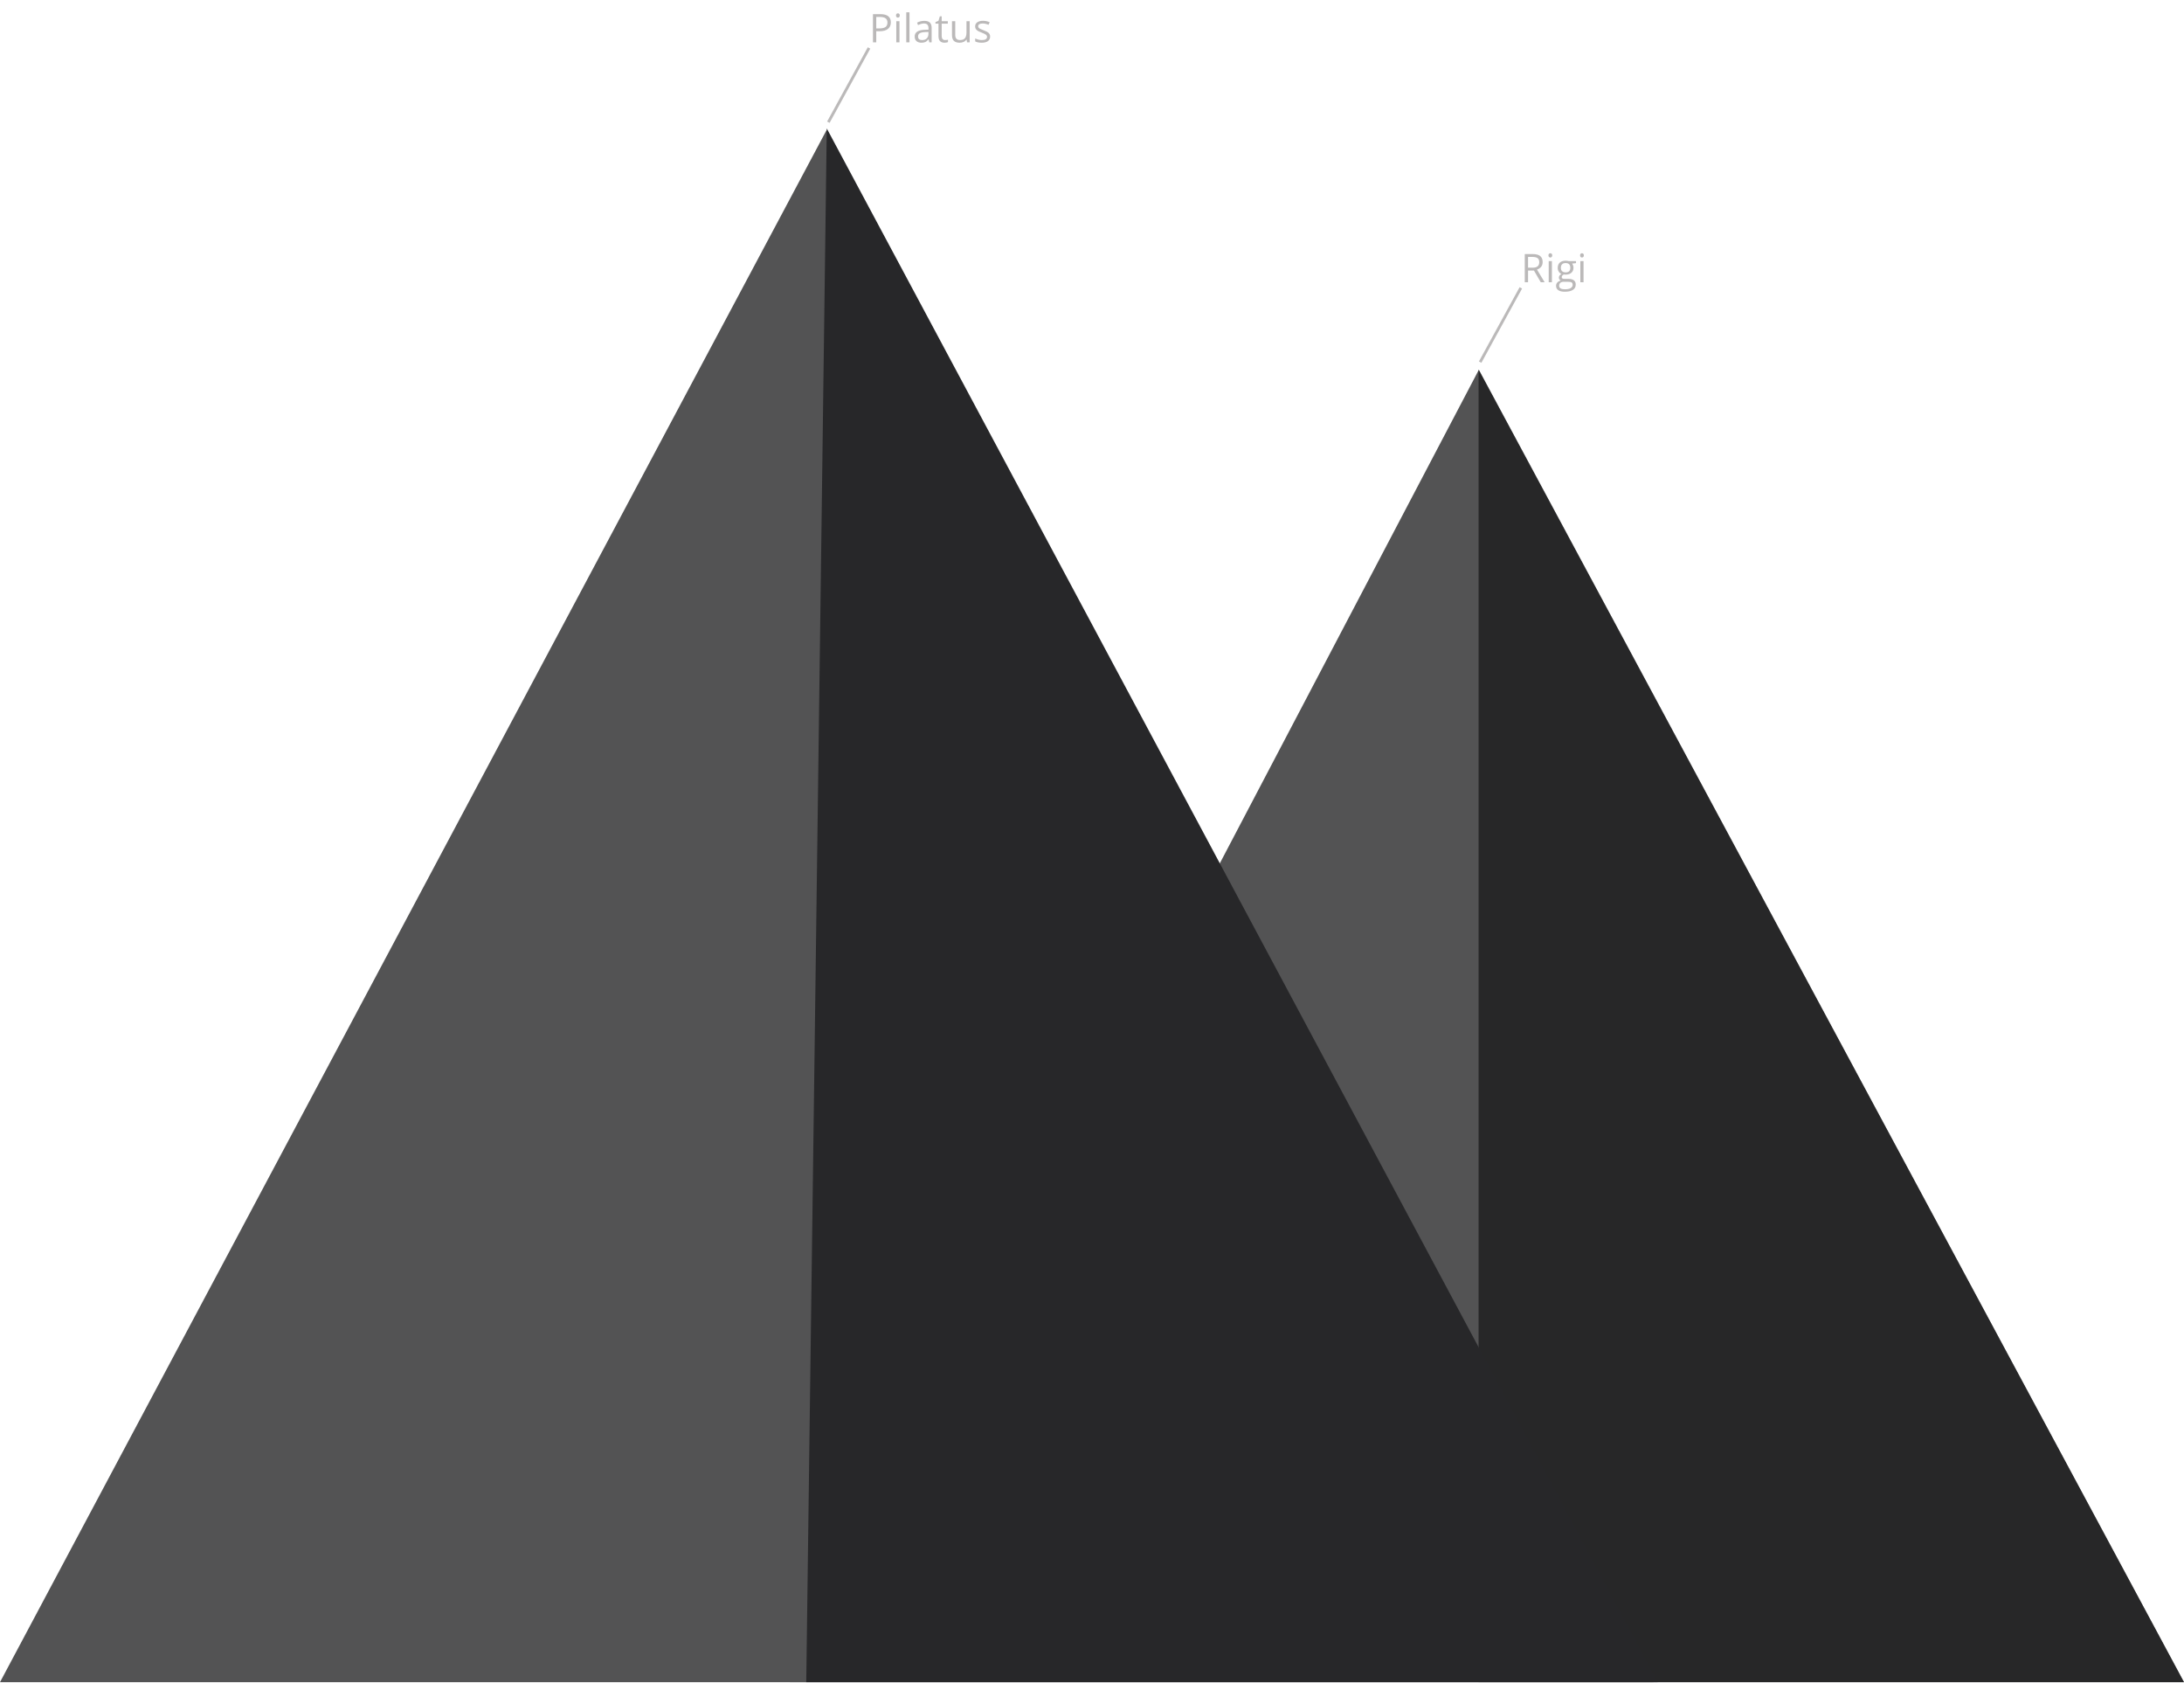
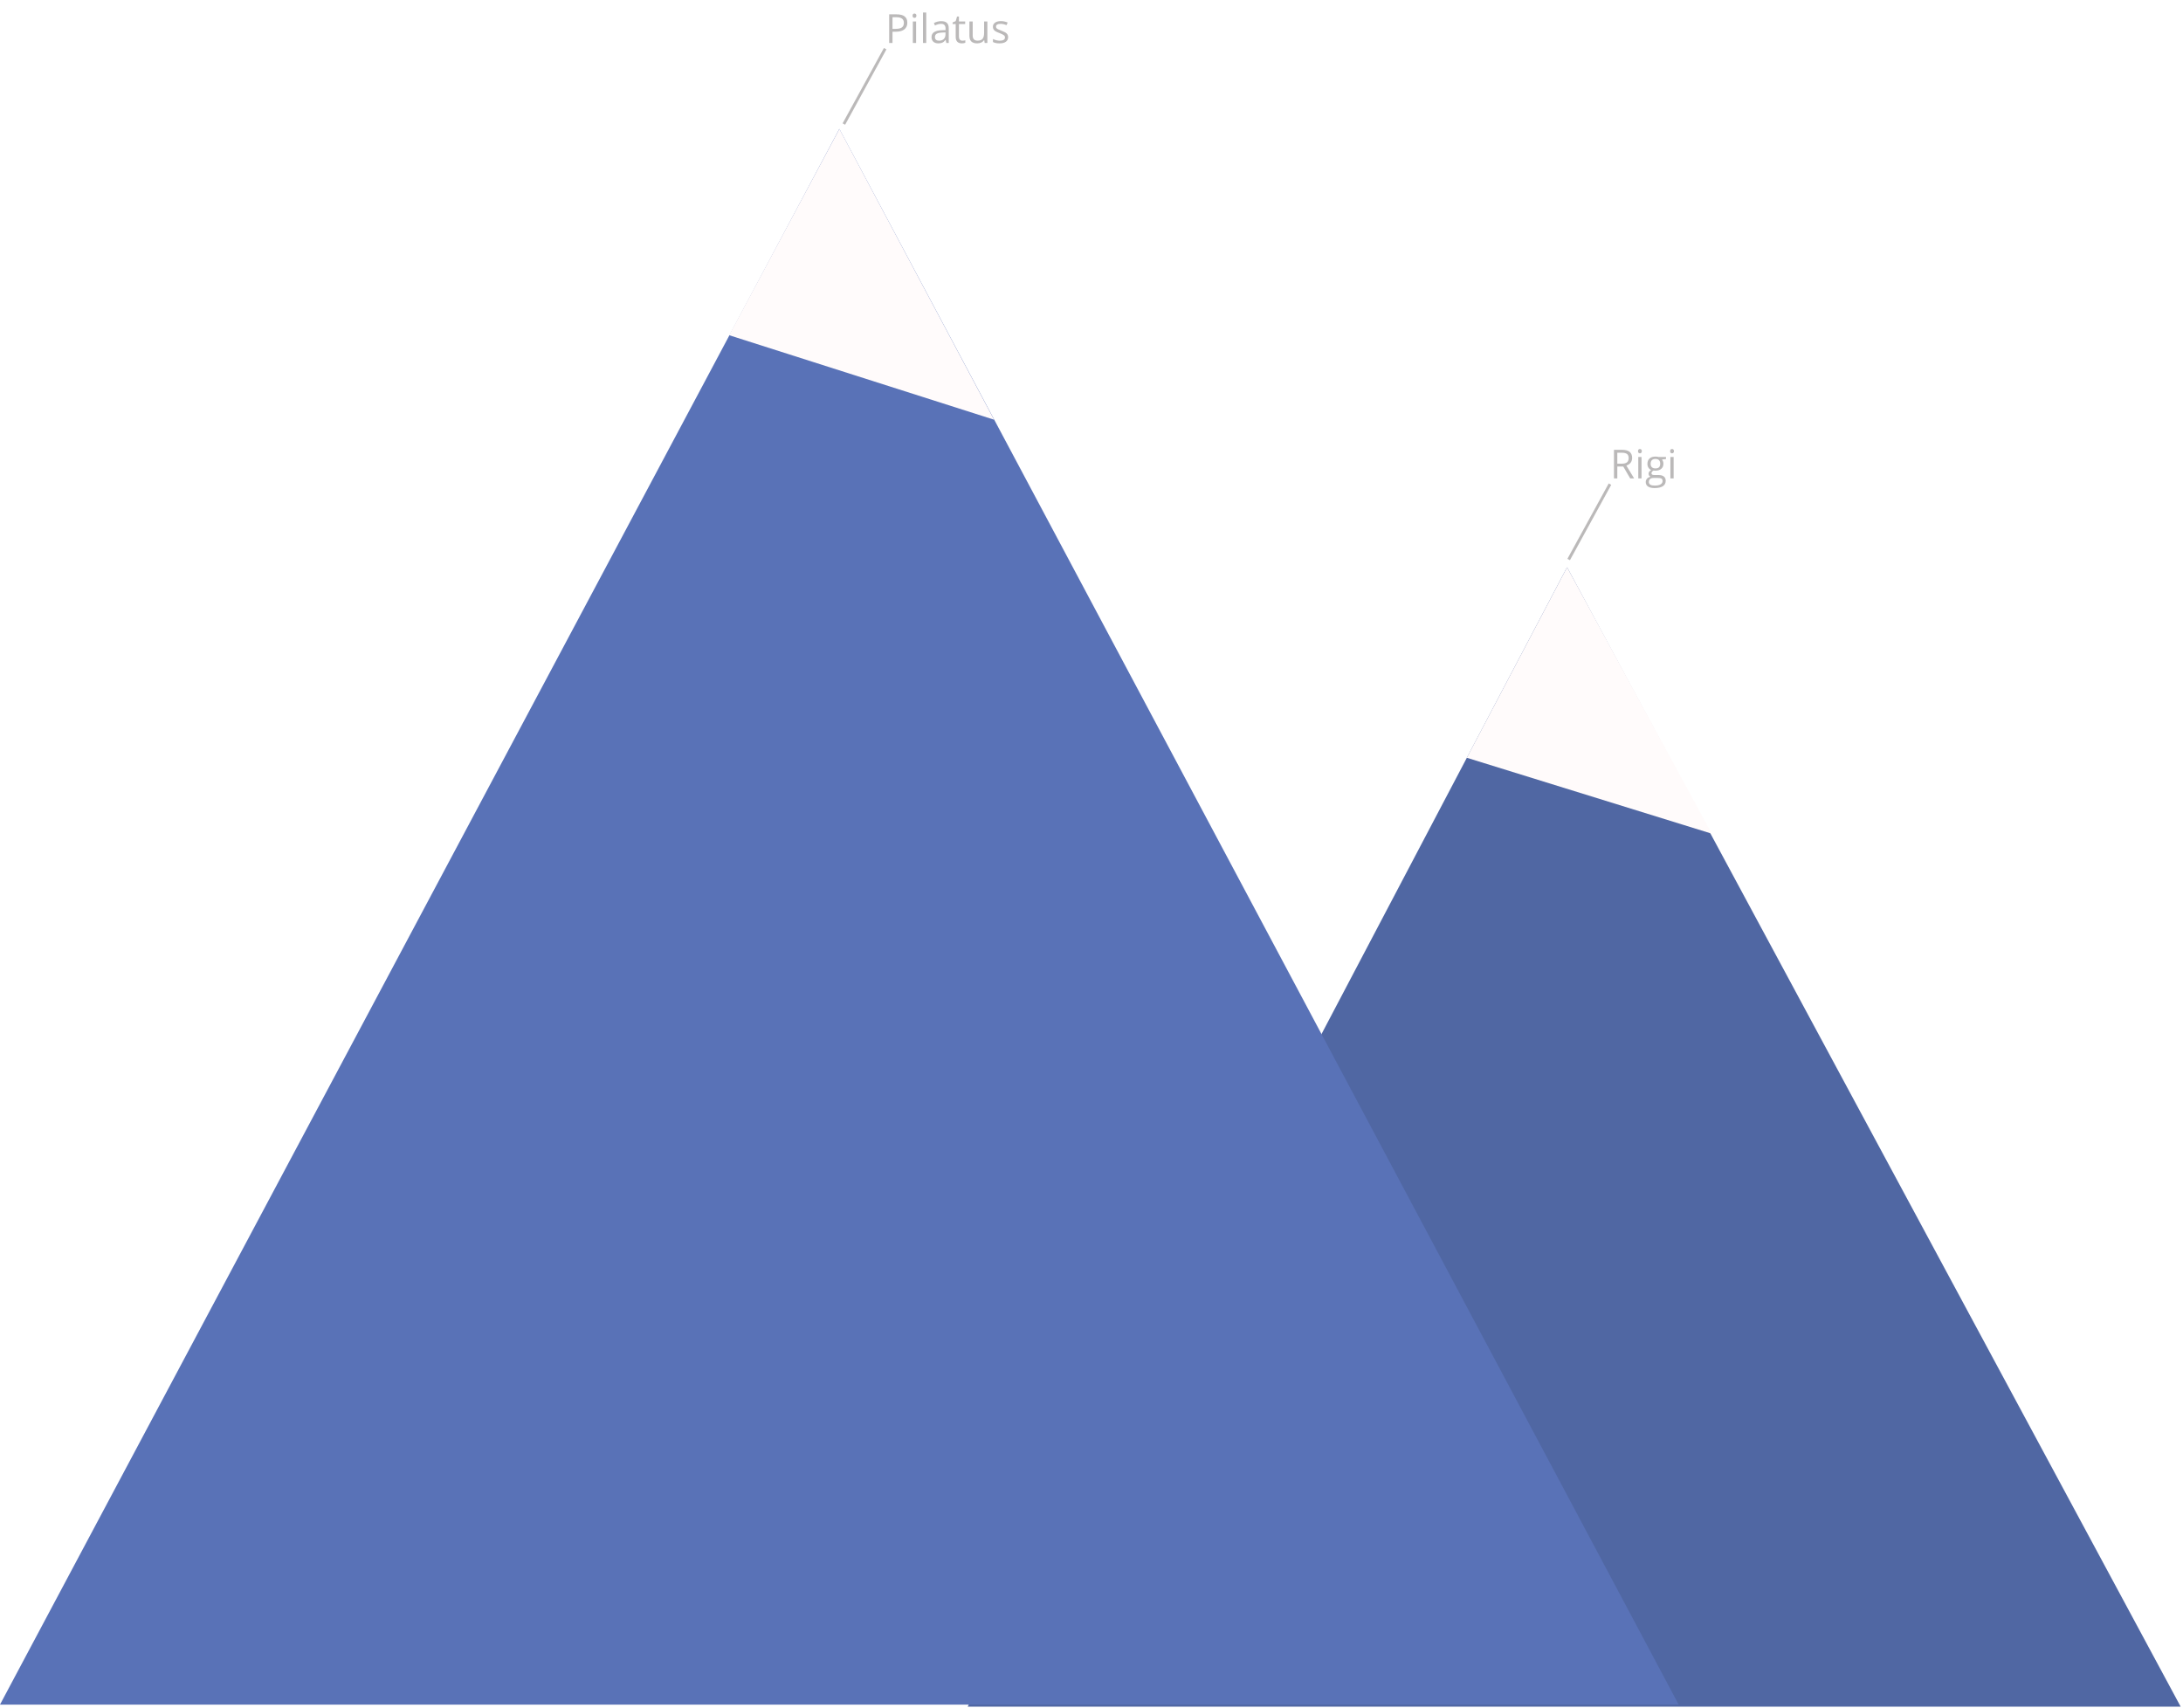
- <svg xmlns="http://www.w3.org/2000/svg" width="774" height="596" viewBox="0 0 774 596" fill="none">
-   <path d="M524.102 131L774 596H280L524.102 131Z" fill="#535354" />
-   <path d="M524 131L774 596H524V131Z" fill="#141416" fill-opacity="0.7" />
-   <path d="M292.979 46L585.958 596H0L292.979 46Z" fill="#535354" />
-   <path d="M293 45.5L587.5 596H285.732L293 45.5Z" fill="#272729" />
-   <line x1="293.562" y1="43.298" x2="307.98" y2="16.99" stroke="#BBB9B9" stroke-linejoin="round" />
-   <path d="M315.711 7.918C315.711 8.93 315.365 9.709 314.672 10.256C313.984 10.798 312.997 11.069 311.712 11.069H310.536V15H309.374V5.006H311.965C314.462 5.006 315.711 5.977 315.711 7.918ZM310.536 10.071H311.582C312.612 10.071 313.357 9.905 313.817 9.572C314.278 9.24 314.508 8.706 314.508 7.973C314.508 7.312 314.291 6.82 313.858 6.496C313.425 6.173 312.751 6.011 311.835 6.011H310.536V10.071ZM318.773 15H317.639V7.508H318.773V15ZM317.543 5.478C317.543 5.218 317.607 5.029 317.734 4.91C317.862 4.787 318.021 4.726 318.213 4.726C318.395 4.726 318.552 4.787 318.685 4.91C318.817 5.033 318.883 5.222 318.883 5.478C318.883 5.733 318.817 5.924 318.685 6.052C318.552 6.175 318.395 6.236 318.213 6.236C318.021 6.236 317.862 6.175 317.734 6.052C317.607 5.924 317.543 5.733 317.543 5.478ZM322.314 15H321.18V4.363H322.314V15ZM329.328 15L329.103 13.934H329.048C328.674 14.403 328.3 14.722 327.927 14.891C327.558 15.055 327.095 15.137 326.539 15.137C325.796 15.137 325.213 14.945 324.789 14.562C324.37 14.18 324.16 13.635 324.16 12.929C324.16 11.416 325.37 10.623 327.79 10.55L329.062 10.509V10.044C329.062 9.456 328.934 9.023 328.679 8.745C328.428 8.463 328.025 8.321 327.469 8.321C326.844 8.321 326.138 8.513 325.35 8.896L325.001 8.027C325.37 7.827 325.773 7.67 326.211 7.556C326.653 7.442 327.095 7.385 327.537 7.385C328.43 7.385 329.091 7.583 329.52 7.979C329.952 8.376 330.169 9.012 330.169 9.887V15H329.328ZM326.765 14.2C327.471 14.2 328.025 14.007 328.426 13.619C328.831 13.232 329.034 12.69 329.034 11.992V11.315L327.899 11.363C326.997 11.395 326.345 11.537 325.944 11.787C325.548 12.033 325.35 12.418 325.35 12.942C325.35 13.352 325.473 13.665 325.719 13.879C325.969 14.093 326.318 14.2 326.765 14.2ZM334.934 14.2C335.134 14.2 335.328 14.187 335.515 14.159C335.701 14.127 335.85 14.095 335.959 14.063V14.932C335.836 14.991 335.654 15.039 335.412 15.075C335.175 15.116 334.961 15.137 334.77 15.137C333.32 15.137 332.596 14.373 332.596 12.847V8.39H331.522V7.843L332.596 7.371L333.074 5.771H333.73V7.508H335.904V8.39H333.73V12.799C333.73 13.25 333.838 13.596 334.052 13.838C334.266 14.079 334.56 14.2 334.934 14.2ZM338.529 7.508V12.368C338.529 12.979 338.668 13.435 338.946 13.735C339.224 14.036 339.66 14.187 340.252 14.187C341.036 14.187 341.608 13.972 341.968 13.544C342.332 13.116 342.515 12.416 342.515 11.445V7.508H343.649V15H342.713L342.549 13.995H342.487C342.255 14.364 341.931 14.647 341.517 14.843C341.106 15.039 340.637 15.137 340.108 15.137C339.197 15.137 338.513 14.92 338.058 14.487C337.606 14.054 337.381 13.362 337.381 12.409V7.508H338.529ZM350.896 12.956C350.896 13.653 350.636 14.191 350.116 14.569C349.597 14.948 348.868 15.137 347.929 15.137C346.935 15.137 346.16 14.979 345.604 14.665V13.612C345.965 13.795 346.35 13.938 346.76 14.043C347.174 14.148 347.573 14.2 347.956 14.2C348.549 14.2 349.004 14.107 349.323 13.92C349.642 13.729 349.802 13.439 349.802 13.052C349.802 12.76 349.674 12.512 349.419 12.307C349.168 12.097 348.676 11.851 347.942 11.568C347.245 11.309 346.748 11.083 346.452 10.892C346.16 10.696 345.942 10.475 345.796 10.229C345.655 9.982 345.584 9.688 345.584 9.347C345.584 8.736 345.832 8.255 346.329 7.904C346.826 7.549 347.507 7.371 348.373 7.371C349.18 7.371 349.968 7.535 350.738 7.863L350.335 8.786C349.583 8.476 348.902 8.321 348.291 8.321C347.753 8.321 347.348 8.406 347.074 8.574C346.801 8.743 346.664 8.975 346.664 9.271C346.664 9.472 346.714 9.643 346.814 9.784C346.919 9.925 347.086 10.06 347.313 10.188C347.541 10.315 347.979 10.5 348.626 10.741C349.515 11.065 350.114 11.391 350.424 11.719C350.738 12.047 350.896 12.459 350.896 12.956Z" fill="#BBB9B9" />
-   <line x1="524.562" y1="128.298" x2="538.98" y2="101.99" stroke="#BBB9B9" stroke-linejoin="round" />
-   <path d="M541.536 95.844V100H540.374V90.006H543.115C544.341 90.006 545.246 90.241 545.829 90.71C546.417 91.179 546.711 91.886 546.711 92.829C546.711 94.151 546.041 95.044 544.701 95.509L547.415 100H546.041L543.621 95.844H541.536ZM541.536 94.846H543.129C543.949 94.846 544.551 94.684 544.934 94.36C545.316 94.032 545.508 93.542 545.508 92.891C545.508 92.23 545.312 91.754 544.92 91.462C544.533 91.17 543.908 91.024 543.047 91.024H541.536V94.846ZM549.992 100H548.857V92.508H549.992V100ZM548.762 90.478C548.762 90.218 548.826 90.029 548.953 89.91C549.081 89.787 549.24 89.726 549.432 89.726C549.614 89.726 549.771 89.787 549.903 89.91C550.035 90.033 550.102 90.222 550.102 90.478C550.102 90.733 550.035 90.924 549.903 91.052C549.771 91.175 549.614 91.236 549.432 91.236C549.24 91.236 549.081 91.175 548.953 91.052C548.826 90.924 548.762 90.733 548.762 90.478ZM558.53 92.508V93.226L557.143 93.39C557.27 93.549 557.384 93.759 557.484 94.019C557.585 94.274 557.635 94.563 557.635 94.887C557.635 95.62 557.384 96.206 556.883 96.644C556.382 97.081 555.693 97.3 554.818 97.3C554.595 97.3 554.385 97.282 554.189 97.245C553.706 97.5 553.465 97.822 553.465 98.209C553.465 98.414 553.549 98.567 553.718 98.667C553.886 98.763 554.176 98.811 554.586 98.811H555.912C556.723 98.811 557.345 98.981 557.778 99.323C558.216 99.665 558.435 100.162 558.435 100.813C558.435 101.643 558.102 102.274 557.437 102.707C556.771 103.145 555.8 103.363 554.524 103.363C553.545 103.363 552.788 103.181 552.255 102.816C551.726 102.452 551.462 101.937 551.462 101.271C551.462 100.816 551.608 100.422 551.899 100.089C552.191 99.756 552.601 99.531 553.13 99.412C552.938 99.326 552.777 99.191 552.645 99.009C552.517 98.826 552.453 98.615 552.453 98.373C552.453 98.1 552.526 97.86 552.672 97.655C552.818 97.45 553.048 97.252 553.362 97.061C552.975 96.901 552.658 96.63 552.412 96.247C552.171 95.864 552.05 95.427 552.05 94.935C552.05 94.114 552.296 93.483 552.788 93.041C553.28 92.594 553.978 92.371 554.88 92.371C555.272 92.371 555.625 92.417 555.939 92.508H558.53ZM552.556 101.258C552.556 101.663 552.727 101.971 553.068 102.181C553.41 102.39 553.9 102.495 554.538 102.495C555.491 102.495 556.195 102.352 556.65 102.064C557.111 101.782 557.341 101.397 557.341 100.909C557.341 100.504 557.215 100.221 556.965 100.062C556.714 99.907 556.243 99.829 555.55 99.829H554.189C553.674 99.829 553.273 99.952 552.986 100.198C552.699 100.444 552.556 100.798 552.556 101.258ZM553.171 94.907C553.171 95.431 553.319 95.828 553.615 96.097C553.911 96.366 554.324 96.5 554.853 96.5C555.96 96.5 556.514 95.962 556.514 94.887C556.514 93.761 555.953 93.198 554.832 93.198C554.299 93.198 553.889 93.342 553.602 93.629C553.314 93.916 553.171 94.342 553.171 94.907ZM561.203 100H560.068V92.508H561.203V100ZM559.973 90.478C559.973 90.218 560.036 90.029 560.164 89.91C560.292 89.787 560.451 89.726 560.643 89.726C560.825 89.726 560.982 89.787 561.114 89.91C561.246 90.033 561.312 90.222 561.312 90.478C561.312 90.733 561.246 90.924 561.114 91.052C560.982 91.175 560.825 91.236 560.643 91.236C560.451 91.236 560.292 91.175 560.164 91.052C560.036 90.924 559.973 90.733 559.973 90.478Z" fill="#BBB9B9" />
+ <svg xmlns="http://www.w3.org/2000/svg" width="762" height="596" viewBox="0 0 762 596" fill="none">
+   <path d="M547 198L761.181 595.711H337.787L547 198Z" fill="#5067A3" />
+   <path d="M292.979 45L585.958 595H0L292.979 45Z" fill="#5972B7" />
+   <line x1="294.562" y1="43.298" x2="308.98" y2="16.99" stroke="#BBB9B9" stroke-linejoin="round" />
+   <path d="M316.711 7.918C316.711 8.93 316.365 9.709 315.672 10.256C314.984 10.798 313.997 11.069 312.712 11.069H311.536V15H310.374V5.006H312.965C315.462 5.006 316.711 5.977 316.711 7.918ZM311.536 10.071H312.582C313.612 10.071 314.357 9.905 314.817 9.572C315.278 9.24 315.508 8.706 315.508 7.973C315.508 7.312 315.291 6.82 314.858 6.496C314.425 6.173 313.751 6.011 312.835 6.011H311.536V10.071ZM319.773 15H318.639V7.508H319.773V15ZM318.543 5.478C318.543 5.218 318.607 5.029 318.734 4.91C318.862 4.787 319.021 4.726 319.213 4.726C319.395 4.726 319.552 4.787 319.685 4.91C319.817 5.033 319.883 5.222 319.883 5.478C319.883 5.733 319.817 5.924 319.685 6.052C319.552 6.175 319.395 6.236 319.213 6.236C319.021 6.236 318.862 6.175 318.734 6.052C318.607 5.924 318.543 5.733 318.543 5.478ZM323.314 15H322.18V4.363H323.314V15ZM330.328 15L330.103 13.934H330.048C329.674 14.403 329.3 14.722 328.927 14.891C328.558 15.055 328.095 15.137 327.539 15.137C326.796 15.137 326.213 14.945 325.789 14.562C325.37 14.18 325.16 13.635 325.16 12.929C325.16 11.416 326.37 10.623 328.79 10.55L330.062 10.509V10.044C330.062 9.456 329.934 9.023 329.679 8.745C329.428 8.463 329.025 8.321 328.469 8.321C327.844 8.321 327.138 8.513 326.35 8.896L326.001 8.027C326.37 7.827 326.773 7.67 327.211 7.556C327.653 7.442 328.095 7.385 328.537 7.385C329.43 7.385 330.091 7.583 330.52 7.979C330.952 8.376 331.169 9.012 331.169 9.887V15H330.328ZM327.765 14.2C328.471 14.2 329.025 14.007 329.426 13.619C329.831 13.232 330.034 12.69 330.034 11.992V11.315L328.899 11.363C327.997 11.395 327.345 11.537 326.944 11.787C326.548 12.033 326.35 12.418 326.35 12.942C326.35 13.352 326.473 13.665 326.719 13.879C326.969 14.093 327.318 14.2 327.765 14.2ZM335.934 14.2C336.134 14.2 336.328 14.187 336.515 14.159C336.701 14.127 336.85 14.095 336.959 14.063V14.932C336.836 14.991 336.654 15.039 336.412 15.075C336.175 15.116 335.961 15.137 335.77 15.137C334.32 15.137 333.596 14.373 333.596 12.847V8.39H332.522V7.843L333.596 7.371L334.074 5.771H334.73V7.508H336.904V8.39H334.73V12.799C334.73 13.25 334.838 13.596 335.052 13.838C335.266 14.079 335.56 14.2 335.934 14.2ZM339.529 7.508V12.368C339.529 12.979 339.668 13.435 339.946 13.735C340.224 14.036 340.66 14.187 341.252 14.187C342.036 14.187 342.608 13.972 342.968 13.544C343.332 13.116 343.515 12.416 343.515 11.445V7.508H344.649V15H343.713L343.549 13.995H343.487C343.255 14.364 342.931 14.647 342.517 14.843C342.106 15.039 341.637 15.137 341.108 15.137C340.197 15.137 339.513 14.92 339.058 14.487C338.606 14.054 338.381 13.362 338.381 12.409V7.508H339.529ZM351.896 12.956C351.896 13.653 351.636 14.191 351.116 14.569C350.597 14.948 349.868 15.137 348.929 15.137C347.935 15.137 347.16 14.979 346.604 14.665V13.612C346.965 13.795 347.35 13.938 347.76 14.043C348.174 14.148 348.573 14.2 348.956 14.2C349.549 14.2 350.004 14.107 350.323 13.92C350.642 13.729 350.802 13.439 350.802 13.052C350.802 12.76 350.674 12.512 350.419 12.307C350.168 12.097 349.676 11.851 348.942 11.568C348.245 11.309 347.748 11.083 347.452 10.892C347.16 10.696 346.942 10.475 346.796 10.229C346.655 9.982 346.584 9.688 346.584 9.347C346.584 8.736 346.832 8.255 347.329 7.904C347.826 7.549 348.507 7.371 349.373 7.371C350.18 7.371 350.968 7.535 351.738 7.863L351.335 8.786C350.583 8.476 349.902 8.321 349.291 8.321C348.753 8.321 348.348 8.406 348.074 8.574C347.801 8.743 347.664 8.975 347.664 9.271C347.664 9.472 347.714 9.643 347.814 9.784C347.919 9.925 348.086 10.06 348.313 10.188C348.541 10.315 348.979 10.5 349.626 10.741C350.515 11.065 351.114 11.391 351.424 11.719C351.738 12.047 351.896 12.459 351.896 12.956Z" fill="#BBB9B9" />
+   <line x1="547.562" y1="195.298" x2="561.98" y2="168.99" stroke="#BBB9B9" stroke-linejoin="round" />
+   <path d="M564.536 162.844V167H563.374V157.006H566.115C567.341 157.006 568.246 157.241 568.829 157.71C569.417 158.179 569.711 158.886 569.711 159.829C569.711 161.151 569.041 162.044 567.701 162.509L570.415 167H569.041L566.621 162.844H564.536ZM564.536 161.846H566.129C566.949 161.846 567.551 161.684 567.934 161.36C568.316 161.032 568.508 160.542 568.508 159.891C568.508 159.23 568.312 158.754 567.92 158.462C567.533 158.17 566.908 158.024 566.047 158.024H564.536V161.846ZM572.992 167H571.857V159.508H572.992V167ZM571.762 157.478C571.762 157.218 571.826 157.029 571.953 156.91C572.081 156.787 572.24 156.726 572.432 156.726C572.614 156.726 572.771 156.787 572.903 156.91C573.035 157.033 573.102 157.222 573.102 157.478C573.102 157.733 573.035 157.924 572.903 158.052C572.771 158.175 572.614 158.236 572.432 158.236C572.24 158.236 572.081 158.175 571.953 158.052C571.826 157.924 571.762 157.733 571.762 157.478ZM581.53 159.508V160.226L580.143 160.39C580.27 160.549 580.384 160.759 580.484 161.019C580.585 161.274 580.635 161.563 580.635 161.887C580.635 162.62 580.384 163.206 579.883 163.644C579.382 164.081 578.693 164.3 577.818 164.3C577.595 164.3 577.385 164.282 577.189 164.245C576.706 164.5 576.465 164.822 576.465 165.209C576.465 165.414 576.549 165.567 576.718 165.667C576.886 165.763 577.176 165.811 577.586 165.811H578.912C579.723 165.811 580.345 165.981 580.778 166.323C581.216 166.665 581.435 167.162 581.435 167.813C581.435 168.643 581.102 169.274 580.437 169.707C579.771 170.145 578.8 170.363 577.524 170.363C576.545 170.363 575.788 170.181 575.255 169.816C574.726 169.452 574.462 168.937 574.462 168.271C574.462 167.816 574.608 167.422 574.899 167.089C575.191 166.756 575.601 166.531 576.13 166.412C575.938 166.326 575.777 166.191 575.645 166.009C575.517 165.826 575.453 165.615 575.453 165.373C575.453 165.1 575.526 164.86 575.672 164.655C575.818 164.45 576.048 164.252 576.362 164.061C575.975 163.901 575.658 163.63 575.412 163.247C575.171 162.864 575.05 162.427 575.05 161.935C575.05 161.114 575.296 160.483 575.788 160.041C576.28 159.594 576.978 159.371 577.88 159.371C578.272 159.371 578.625 159.417 578.939 159.508H581.53ZM575.556 168.258C575.556 168.663 575.727 168.971 576.068 169.181C576.41 169.39 576.9 169.495 577.538 169.495C578.491 169.495 579.195 169.352 579.65 169.064C580.111 168.782 580.341 168.397 580.341 167.909C580.341 167.504 580.215 167.221 579.965 167.062C579.714 166.907 579.243 166.829 578.55 166.829H577.189C576.674 166.829 576.273 166.952 575.986 167.198C575.699 167.444 575.556 167.798 575.556 168.258ZM576.171 161.907C576.171 162.431 576.319 162.828 576.615 163.097C576.911 163.366 577.324 163.5 577.853 163.5C578.96 163.5 579.514 162.962 579.514 161.887C579.514 160.761 578.953 160.198 577.832 160.198C577.299 160.198 576.889 160.342 576.602 160.629C576.314 160.916 576.171 161.342 576.171 161.907ZM584.203 167H583.068V159.508H584.203V167ZM582.973 157.478C582.973 157.218 583.036 157.029 583.164 156.91C583.292 156.787 583.451 156.726 583.643 156.726C583.825 156.726 583.982 156.787 584.114 156.91C584.246 157.033 584.312 157.222 584.312 157.478C584.312 157.733 584.246 157.924 584.114 158.052C583.982 158.175 583.825 158.236 583.643 158.236C583.451 158.236 583.292 158.175 583.164 158.052C583.036 157.924 582.973 157.733 582.973 157.478Z" fill="#BBB9B9" />
+   <path d="M293 45L347 146.5L254.5 117L293 45Z" fill="#FFFBFB" />
+   <path d="M547 198L597.5 291L512 264.5L547 198Z" fill="#FFFBFB" />
</svg>
